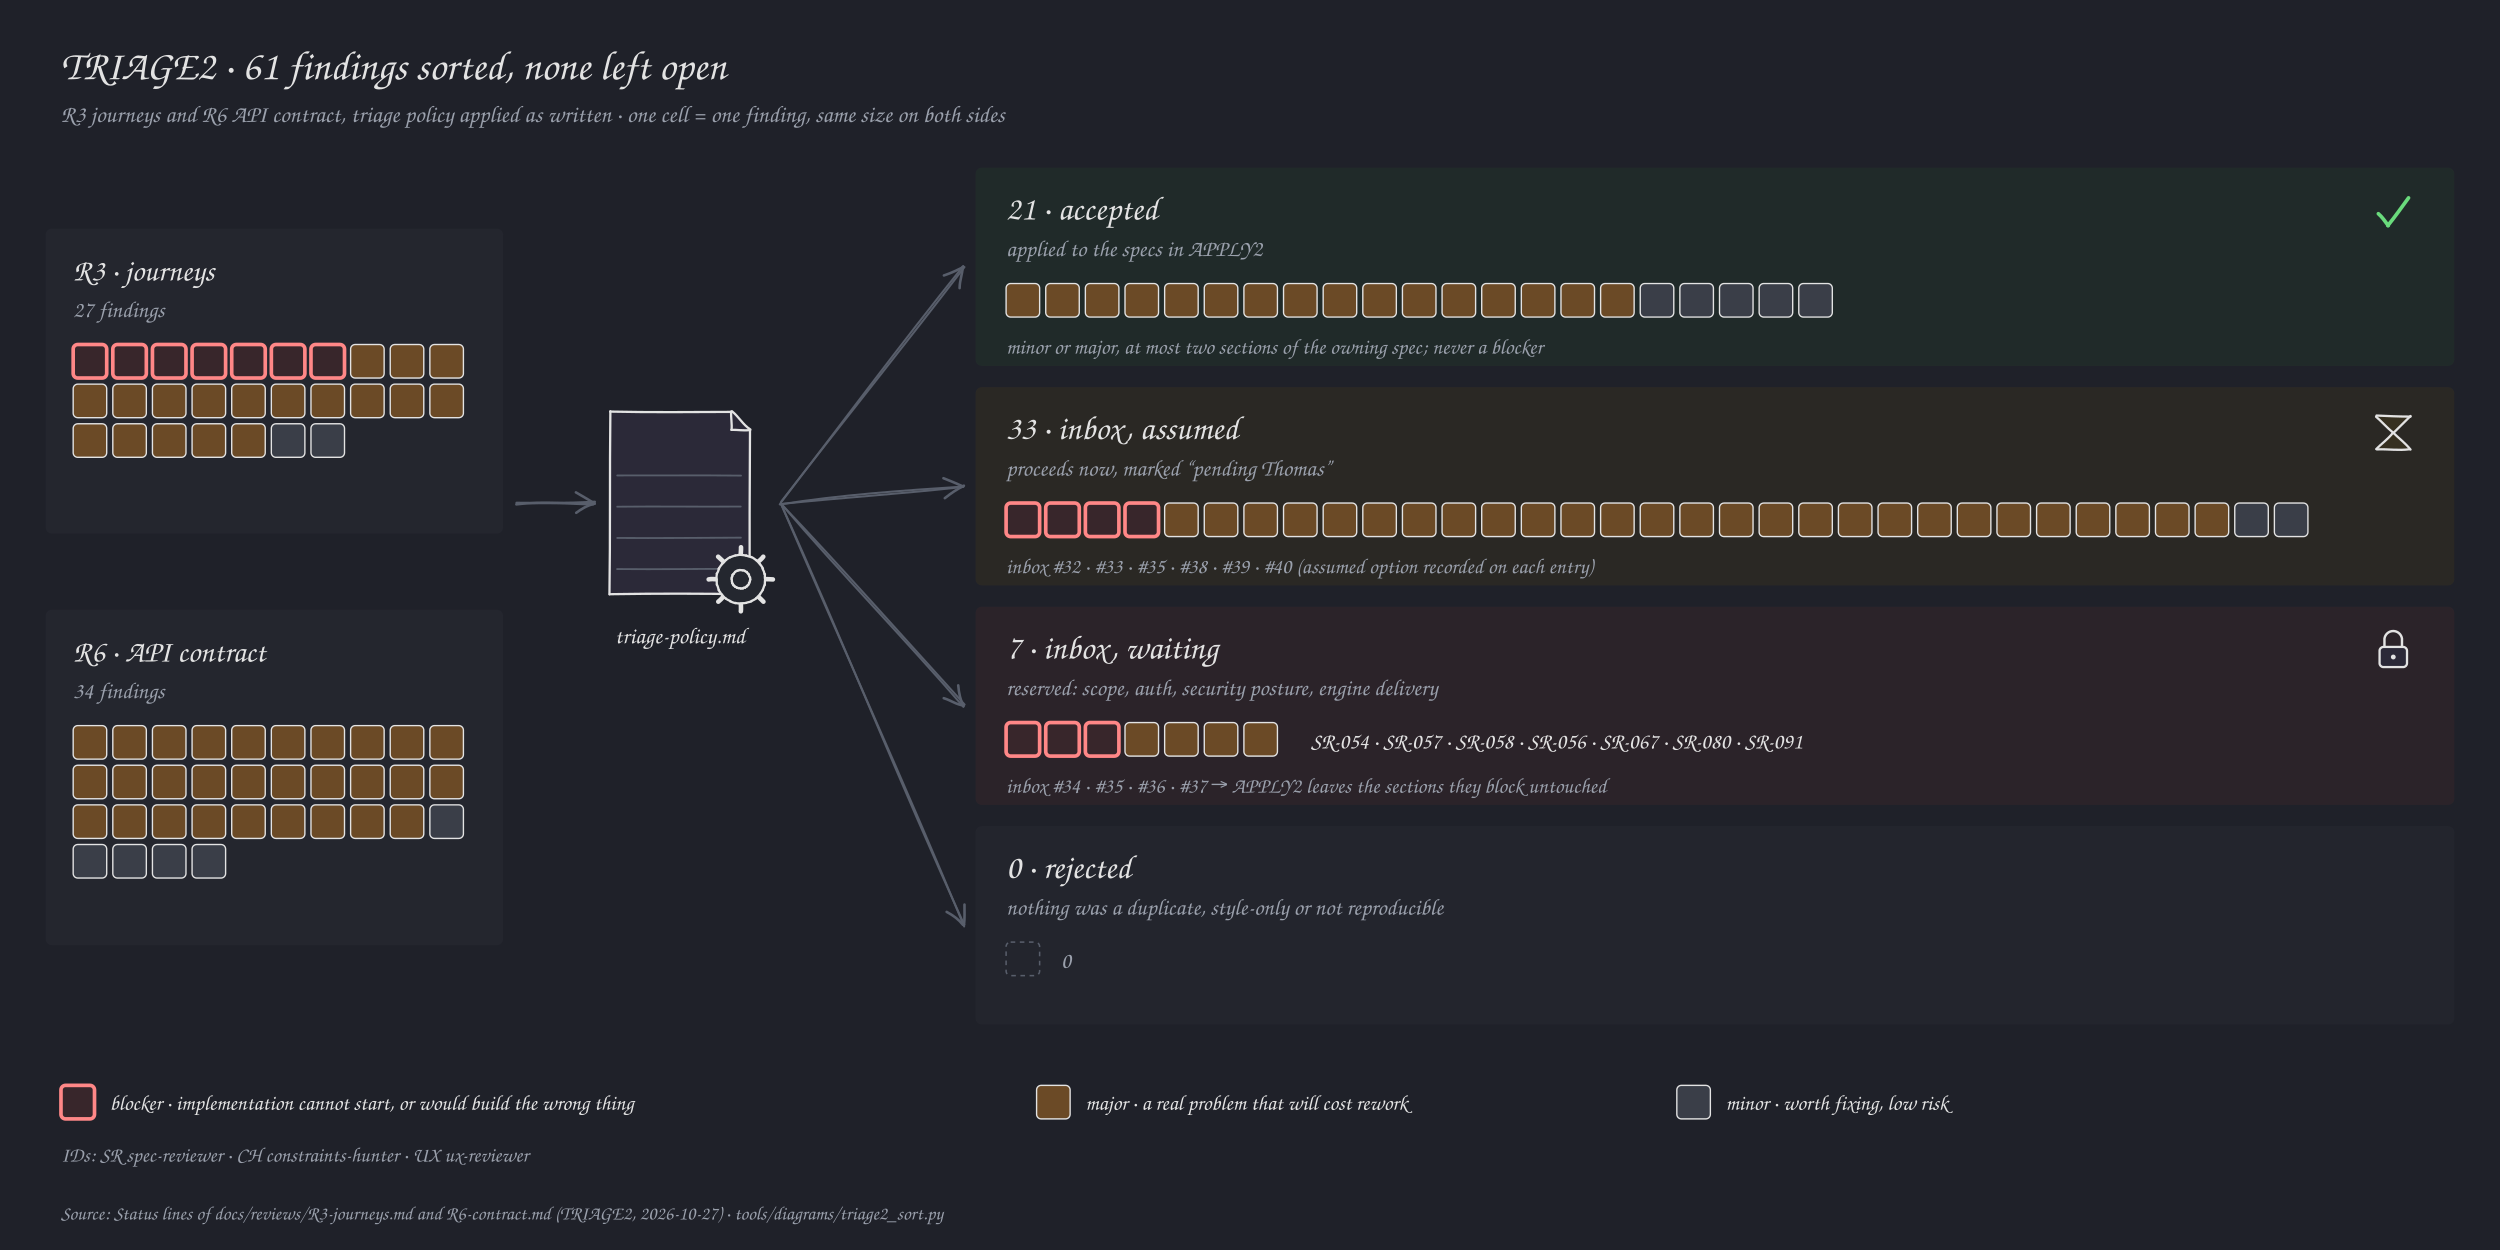
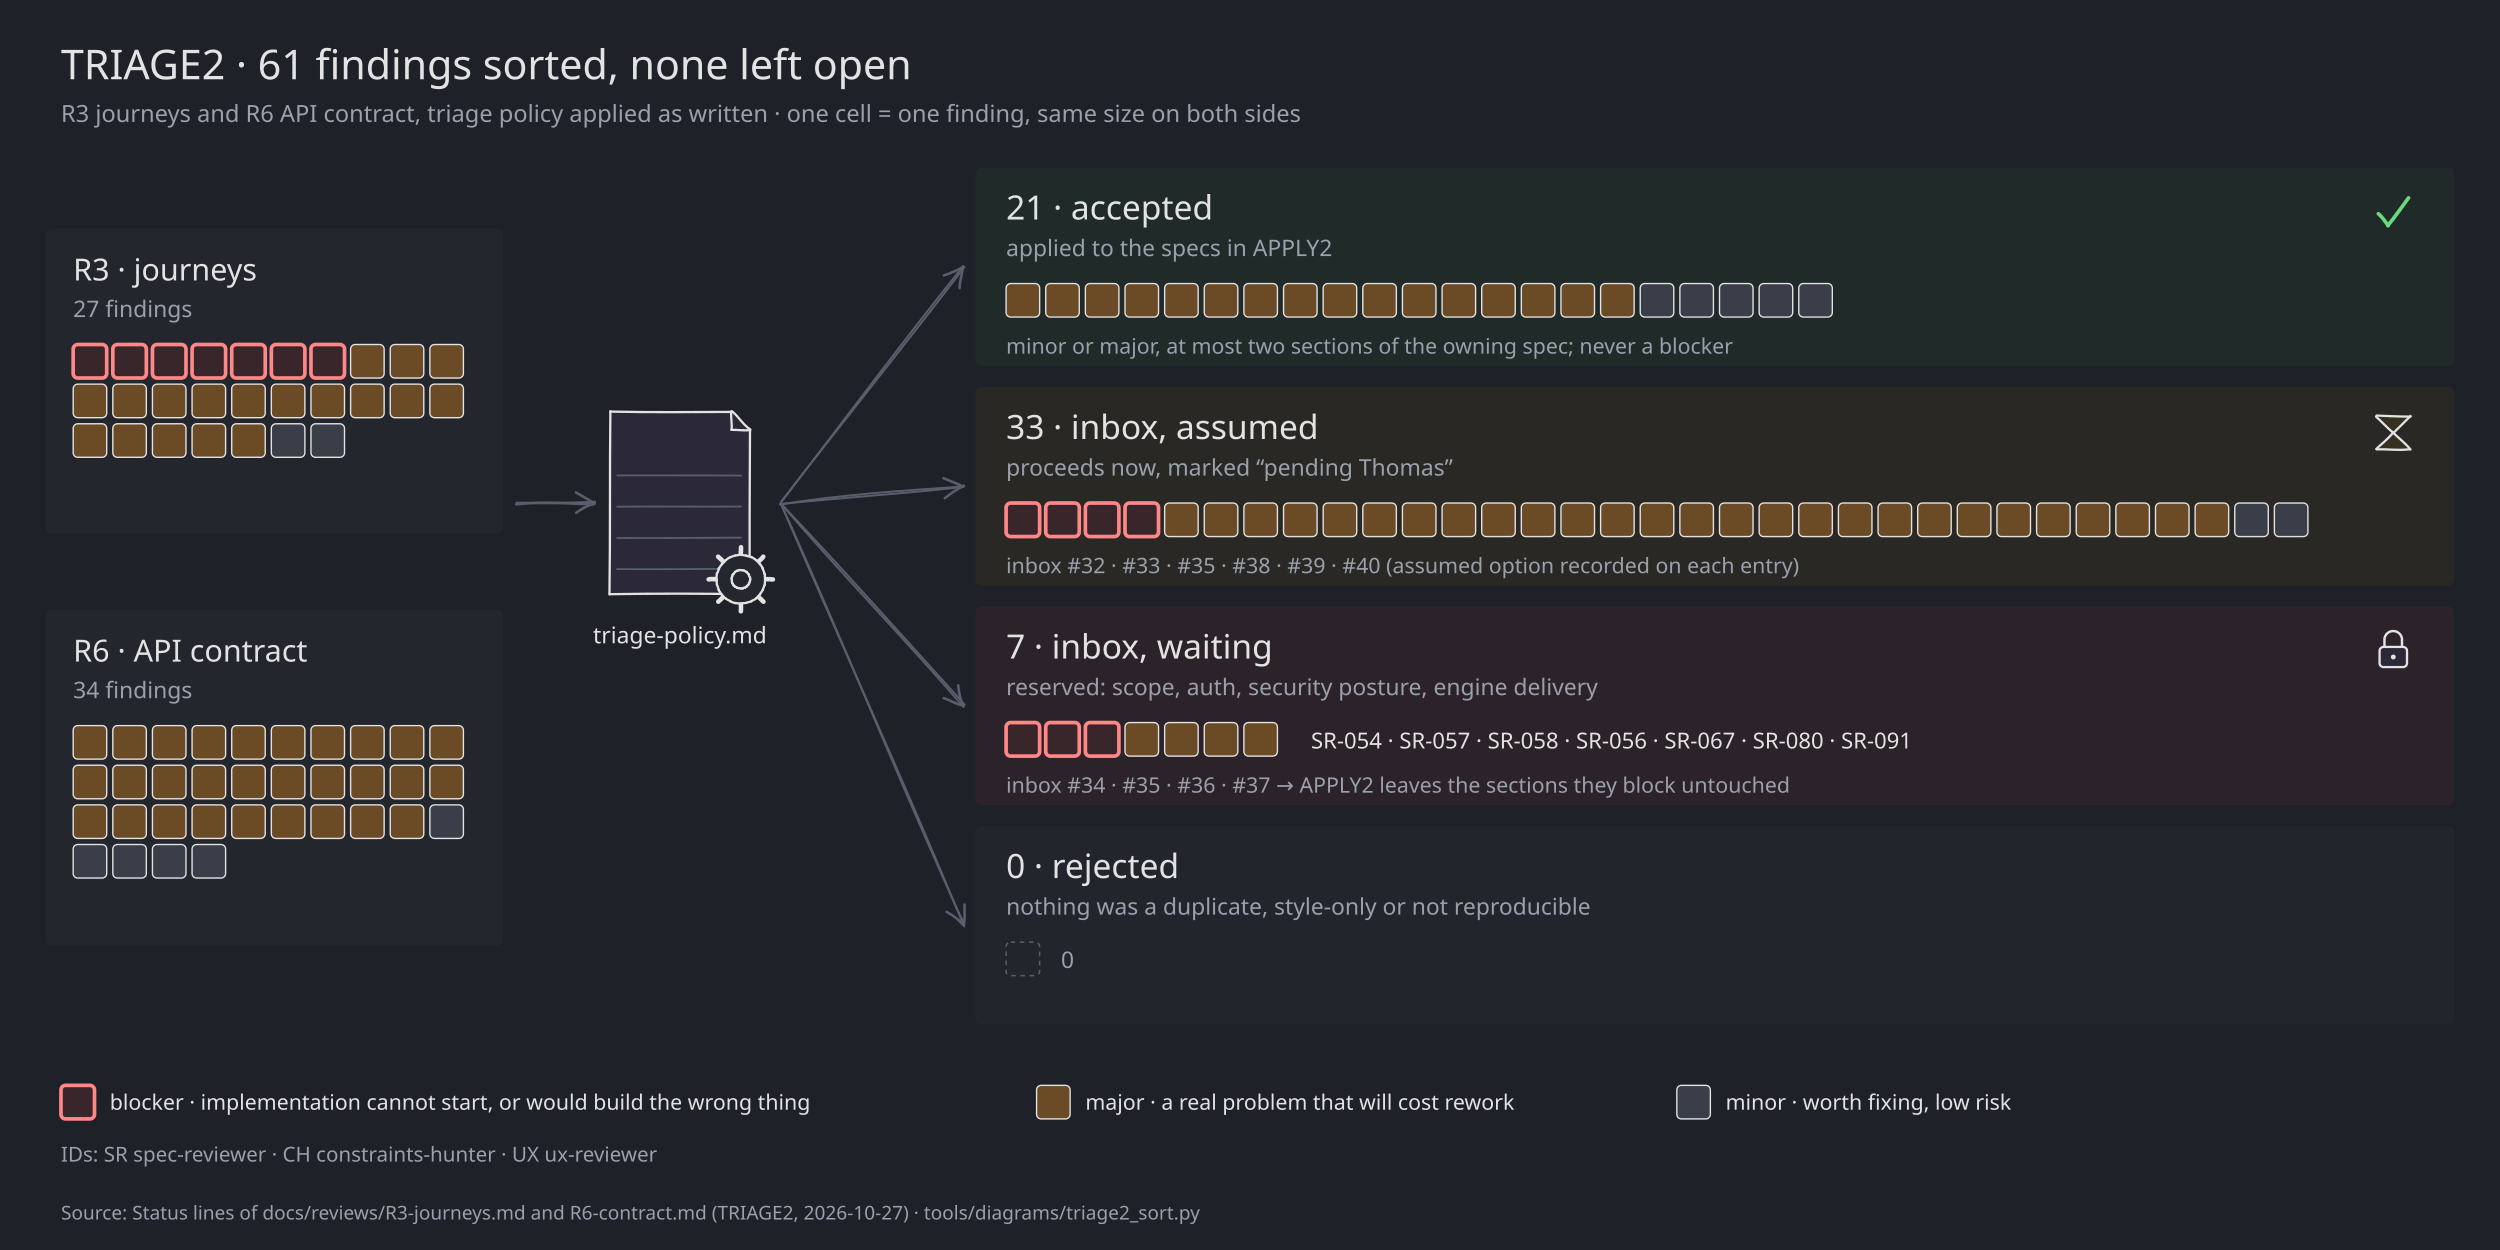
<svg xmlns="http://www.w3.org/2000/svg" width="1640" height="820" viewBox="0 0 1640 820">
  <rect width="1640" height="820" fill="#1f2129" />
-   <text x="40.0" y="52.0" font-family="Virgil, Virgil GS, Excalifont, Comic Sans MS, Bradley Hand, cursive" font-size="27" fill="#e3e3e3" text-anchor="start" font-weight="normal">TRIAGE2 · 61 findings sorted, none left open</text>
-   <text x="40.0" y="80.0" font-family="Virgil, Virgil GS, Excalifont, Comic Sans MS, Bradley Hand, cursive" font-size="15.5" fill="#9aa0ac" text-anchor="start" font-weight="normal">R3 journeys and R6 API contract, triage policy applied as written · one cell = one finding, same size on both sides</text>
+   <text x="40.0" y="52.0" font-family="Excalifont, ui-sans-serif, system-ui, sans-serif" font-size="27" fill="#e3e3e3" text-anchor="start" font-weight="normal">TRIAGE2 · 61 findings sorted, none left open</text>
+   <text x="40.0" y="80.0" font-family="Excalifont, ui-sans-serif, system-ui, sans-serif" font-size="15.5" fill="#9aa0ac" text-anchor="start" font-weight="normal">R3 journeys and R6 API contract, triage policy applied as written · one cell = one finding, same size on both sides</text>
  <rect x="30.0" y="150.0" width="300.0" height="200.0" rx="4" fill="#282b33" fill-opacity="0.55" />
-   <text x="48.0" y="184.0" font-family="Virgil, Virgil GS, Excalifont, Comic Sans MS, Bradley Hand, cursive" font-size="20" fill="#e3e3e3" text-anchor="start" font-weight="normal">R3 · journeys</text>
-   <text x="48.0" y="208.0" font-family="Virgil, Virgil GS, Excalifont, Comic Sans MS, Bradley Hand, cursive" font-size="15" fill="#9aa0ac" text-anchor="start" font-weight="normal">27 findings</text>
+   <text x="48.0" y="184.0" font-family="Excalifont, ui-sans-serif, system-ui, sans-serif" font-size="20" fill="#e3e3e3" text-anchor="start" font-weight="normal">R3 · journeys</text>
+   <text x="48.0" y="208.0" font-family="Excalifont, ui-sans-serif, system-ui, sans-serif" font-size="15" fill="#9aa0ac" text-anchor="start" font-weight="normal">27 findings</text>
  <rect x="48.0" y="226.0" width="22" height="22" rx="3" fill="#38262b" stroke="#ff8787" stroke-width="2.4" />
  <rect x="74.0" y="226.0" width="22" height="22" rx="3" fill="#38262b" stroke="#ff8787" stroke-width="2.4" />
  <rect x="100.0" y="226.0" width="22" height="22" rx="3" fill="#38262b" stroke="#ff8787" stroke-width="2.4" />
  <rect x="126.0" y="226.0" width="22" height="22" rx="3" fill="#38262b" stroke="#ff8787" stroke-width="2.4" />
  <rect x="152.0" y="226.0" width="22" height="22" rx="3" fill="#38262b" stroke="#ff8787" stroke-width="2.4" />
  <rect x="178.0" y="226.0" width="22" height="22" rx="3" fill="#38262b" stroke="#ff8787" stroke-width="2.4" />
  <rect x="204.0" y="226.0" width="22" height="22" rx="3" fill="#38262b" stroke="#ff8787" stroke-width="2.4" />
  <rect x="230.0" y="226.0" width="22" height="22" rx="3" fill="#6b4a26" stroke="#e3e3e3" stroke-width="0.9" />
  <rect x="256.0" y="226.0" width="22" height="22" rx="3" fill="#6b4a26" stroke="#e3e3e3" stroke-width="0.9" />
  <rect x="282.0" y="226.0" width="22" height="22" rx="3" fill="#6b4a26" stroke="#e3e3e3" stroke-width="0.9" />
  <rect x="48.0" y="252.0" width="22" height="22" rx="3" fill="#6b4a26" stroke="#e3e3e3" stroke-width="0.9" />
  <rect x="74.0" y="252.0" width="22" height="22" rx="3" fill="#6b4a26" stroke="#e3e3e3" stroke-width="0.9" />
  <rect x="100.0" y="252.0" width="22" height="22" rx="3" fill="#6b4a26" stroke="#e3e3e3" stroke-width="0.9" />
  <rect x="126.0" y="252.0" width="22" height="22" rx="3" fill="#6b4a26" stroke="#e3e3e3" stroke-width="0.9" />
  <rect x="152.0" y="252.0" width="22" height="22" rx="3" fill="#6b4a26" stroke="#e3e3e3" stroke-width="0.9" />
  <rect x="178.0" y="252.0" width="22" height="22" rx="3" fill="#6b4a26" stroke="#e3e3e3" stroke-width="0.9" />
  <rect x="204.0" y="252.0" width="22" height="22" rx="3" fill="#6b4a26" stroke="#e3e3e3" stroke-width="0.9" />
  <rect x="230.0" y="252.0" width="22" height="22" rx="3" fill="#6b4a26" stroke="#e3e3e3" stroke-width="0.9" />
  <rect x="256.0" y="252.0" width="22" height="22" rx="3" fill="#6b4a26" stroke="#e3e3e3" stroke-width="0.9" />
  <rect x="282.0" y="252.0" width="22" height="22" rx="3" fill="#6b4a26" stroke="#e3e3e3" stroke-width="0.9" />
  <rect x="48.0" y="278.0" width="22" height="22" rx="3" fill="#6b4a26" stroke="#e3e3e3" stroke-width="0.9" />
  <rect x="74.0" y="278.0" width="22" height="22" rx="3" fill="#6b4a26" stroke="#e3e3e3" stroke-width="0.9" />
  <rect x="100.0" y="278.0" width="22" height="22" rx="3" fill="#6b4a26" stroke="#e3e3e3" stroke-width="0.9" />
  <rect x="126.0" y="278.0" width="22" height="22" rx="3" fill="#6b4a26" stroke="#e3e3e3" stroke-width="0.9" />
  <rect x="152.0" y="278.0" width="22" height="22" rx="3" fill="#6b4a26" stroke="#e3e3e3" stroke-width="0.9" />
  <rect x="178.0" y="278.0" width="22" height="22" rx="3" fill="#3a3e48" stroke="#e3e3e3" stroke-width="0.9" />
  <rect x="204.0" y="278.0" width="22" height="22" rx="3" fill="#3a3e48" stroke="#e3e3e3" stroke-width="0.9" />
  <rect x="30.0" y="400.0" width="300.0" height="220.0" rx="4" fill="#282b33" fill-opacity="0.55" />
-   <text x="48.0" y="434.0" font-family="Virgil, Virgil GS, Excalifont, Comic Sans MS, Bradley Hand, cursive" font-size="20" fill="#e3e3e3" text-anchor="start" font-weight="normal">R6 · API contract</text>
-   <text x="48.0" y="458.0" font-family="Virgil, Virgil GS, Excalifont, Comic Sans MS, Bradley Hand, cursive" font-size="15" fill="#9aa0ac" text-anchor="start" font-weight="normal">34 findings</text>
+   <text x="48.0" y="434.0" font-family="Excalifont, ui-sans-serif, system-ui, sans-serif" font-size="20" fill="#e3e3e3" text-anchor="start" font-weight="normal">R6 · API contract</text>
+   <text x="48.0" y="458.0" font-family="Excalifont, ui-sans-serif, system-ui, sans-serif" font-size="15" fill="#9aa0ac" text-anchor="start" font-weight="normal">34 findings</text>
  <rect x="48.0" y="476.0" width="22" height="22" rx="3" fill="#6b4a26" stroke="#e3e3e3" stroke-width="0.9" />
  <rect x="74.0" y="476.0" width="22" height="22" rx="3" fill="#6b4a26" stroke="#e3e3e3" stroke-width="0.9" />
  <rect x="100.0" y="476.0" width="22" height="22" rx="3" fill="#6b4a26" stroke="#e3e3e3" stroke-width="0.9" />
  <rect x="126.0" y="476.0" width="22" height="22" rx="3" fill="#6b4a26" stroke="#e3e3e3" stroke-width="0.9" />
  <rect x="152.0" y="476.0" width="22" height="22" rx="3" fill="#6b4a26" stroke="#e3e3e3" stroke-width="0.9" />
  <rect x="178.0" y="476.0" width="22" height="22" rx="3" fill="#6b4a26" stroke="#e3e3e3" stroke-width="0.9" />
  <rect x="204.0" y="476.0" width="22" height="22" rx="3" fill="#6b4a26" stroke="#e3e3e3" stroke-width="0.9" />
  <rect x="230.0" y="476.0" width="22" height="22" rx="3" fill="#6b4a26" stroke="#e3e3e3" stroke-width="0.9" />
  <rect x="256.0" y="476.0" width="22" height="22" rx="3" fill="#6b4a26" stroke="#e3e3e3" stroke-width="0.9" />
  <rect x="282.0" y="476.0" width="22" height="22" rx="3" fill="#6b4a26" stroke="#e3e3e3" stroke-width="0.9" />
  <rect x="48.0" y="502.0" width="22" height="22" rx="3" fill="#6b4a26" stroke="#e3e3e3" stroke-width="0.9" />
  <rect x="74.0" y="502.0" width="22" height="22" rx="3" fill="#6b4a26" stroke="#e3e3e3" stroke-width="0.9" />
  <rect x="100.0" y="502.0" width="22" height="22" rx="3" fill="#6b4a26" stroke="#e3e3e3" stroke-width="0.9" />
  <rect x="126.0" y="502.0" width="22" height="22" rx="3" fill="#6b4a26" stroke="#e3e3e3" stroke-width="0.9" />
  <rect x="152.0" y="502.0" width="22" height="22" rx="3" fill="#6b4a26" stroke="#e3e3e3" stroke-width="0.9" />
  <rect x="178.0" y="502.0" width="22" height="22" rx="3" fill="#6b4a26" stroke="#e3e3e3" stroke-width="0.9" />
  <rect x="204.0" y="502.0" width="22" height="22" rx="3" fill="#6b4a26" stroke="#e3e3e3" stroke-width="0.9" />
  <rect x="230.0" y="502.0" width="22" height="22" rx="3" fill="#6b4a26" stroke="#e3e3e3" stroke-width="0.9" />
  <rect x="256.0" y="502.0" width="22" height="22" rx="3" fill="#6b4a26" stroke="#e3e3e3" stroke-width="0.9" />
  <rect x="282.0" y="502.0" width="22" height="22" rx="3" fill="#6b4a26" stroke="#e3e3e3" stroke-width="0.9" />
  <rect x="48.0" y="528.0" width="22" height="22" rx="3" fill="#6b4a26" stroke="#e3e3e3" stroke-width="0.9" />
  <rect x="74.0" y="528.0" width="22" height="22" rx="3" fill="#6b4a26" stroke="#e3e3e3" stroke-width="0.9" />
  <rect x="100.0" y="528.0" width="22" height="22" rx="3" fill="#6b4a26" stroke="#e3e3e3" stroke-width="0.9" />
  <rect x="126.0" y="528.0" width="22" height="22" rx="3" fill="#6b4a26" stroke="#e3e3e3" stroke-width="0.9" />
  <rect x="152.0" y="528.0" width="22" height="22" rx="3" fill="#6b4a26" stroke="#e3e3e3" stroke-width="0.9" />
  <rect x="178.0" y="528.0" width="22" height="22" rx="3" fill="#6b4a26" stroke="#e3e3e3" stroke-width="0.9" />
  <rect x="204.0" y="528.0" width="22" height="22" rx="3" fill="#6b4a26" stroke="#e3e3e3" stroke-width="0.9" />
  <rect x="230.0" y="528.0" width="22" height="22" rx="3" fill="#6b4a26" stroke="#e3e3e3" stroke-width="0.9" />
  <rect x="256.0" y="528.0" width="22" height="22" rx="3" fill="#6b4a26" stroke="#e3e3e3" stroke-width="0.9" />
  <rect x="282.0" y="528.0" width="22" height="22" rx="3" fill="#3a3e48" stroke="#e3e3e3" stroke-width="0.9" />
  <rect x="48.0" y="554.0" width="22" height="22" rx="3" fill="#3a3e48" stroke="#e3e3e3" stroke-width="0.9" />
  <rect x="74.0" y="554.0" width="22" height="22" rx="3" fill="#3a3e48" stroke="#e3e3e3" stroke-width="0.9" />
  <rect x="100.0" y="554.0" width="22" height="22" rx="3" fill="#3a3e48" stroke="#e3e3e3" stroke-width="0.9" />
  <rect x="126.0" y="554.0" width="22" height="22" rx="3" fill="#3a3e48" stroke="#e3e3e3" stroke-width="0.9" />
  <path d="M400.0,270.0 L480.0,270.0 L492.0,282.0 L492.0,390.0 L400.0,390.0 Z" fill="#2b2938" stroke="none" />
  <path d="M400.3,270.0 C426.9,270.6 453.3,270.3 480.2,270.2" fill="none" stroke="#e3e3e3" stroke-width="1.5" stroke-linecap="round" />
  <path d="M480.2,269.8 C484.6,273.3 487.5,278.8 492.2,281.7" fill="none" stroke="#e3e3e3" stroke-width="1.5" stroke-linecap="round" />
  <path d="M492.0,282.1 C491.8,317.9 491.6,353.4 491.9,390.1" fill="none" stroke="#e3e3e3" stroke-width="1.5" stroke-linecap="round" />
  <path d="M492.1,389.9 C462.1,389.3 430.3,389.3 400.0,389.8" fill="none" stroke="#e3e3e3" stroke-width="1.5" stroke-linecap="round" />
  <path d="M399.8,389.9 C400.4,350.4 399.9,310.5 400.4,269.8" fill="none" stroke="#e3e3e3" stroke-width="1.5" stroke-linecap="round" />
  <path d="M479.6,270.0 C479.4,273.3 480.3,278.5 479.9,281.9" fill="none" stroke="#e3e3e3" stroke-width="1.5" stroke-linecap="round" />
  <path d="M479.8,282.0 C483.6,281.8 487.4,282.7 492.1,282.1" fill="none" stroke="#e3e3e3" stroke-width="1.5" stroke-linecap="round" />
  <path d="M404.9,311.9 C432.0,312.0 459.3,311.7 486.1,312.0" fill="none" stroke="#585e6b" stroke-width="1.2" stroke-linecap="round" />
  <path d="M404.9,332.4 C431.9,332.1 458.7,332.5 485.9,332.3" fill="none" stroke="#585e6b" stroke-width="1.2" stroke-linecap="round" />
  <path d="M404.9,352.9 C431.8,353.1 459.1,352.8 486.0,352.7" fill="none" stroke="#585e6b" stroke-width="1.2" stroke-linecap="round" />
  <path d="M404.8,373.3 C431.7,373.6 458.9,373.1 485.9,373.2" fill="none" stroke="#585e6b" stroke-width="1.2" stroke-linecap="round" />
  <path d="M502.1,379.9 C503.8,380.0 505.3,379.9 507.0,380.1" fill="none" stroke="#e3e3e3" stroke-width="3" stroke-linecap="round" />
  <path d="M497.4,391.4 C498.7,392.6 499.7,393.5 500.8,394.7" fill="none" stroke="#e3e3e3" stroke-width="3" stroke-linecap="round" />
  <path d="M486.0,396.0 C486.0,397.6 486.2,399.5 486.0,401.0" fill="none" stroke="#e3e3e3" stroke-width="3" stroke-linecap="round" />
  <path d="M474.6,391.2 C473.6,392.6 472.2,393.9 471.2,394.7" fill="none" stroke="#e3e3e3" stroke-width="3" stroke-linecap="round" />
  <path d="M470.0,380.0 C468.4,379.9 466.6,379.7 464.9,380.1" fill="none" stroke="#e3e3e3" stroke-width="3" stroke-linecap="round" />
  <path d="M474.7,368.7 C473.8,367.5 472.4,366.5 471.1,365.2" fill="none" stroke="#e3e3e3" stroke-width="3" stroke-linecap="round" />
  <path d="M485.9,364.1 C485.9,362.1 486.2,360.8 486.1,359.0" fill="none" stroke="#e3e3e3" stroke-width="3" stroke-linecap="round" />
  <path d="M497.3,368.6 C498.7,367.3 499.8,366.5 500.7,365.2" fill="none" stroke="#e3e3e3" stroke-width="3" stroke-linecap="round" />
  <path d="M502.0,380.0 L501.6,383.6 L500.4,386.9 L498.5,390.0 L496.0,392.5 L492.9,394.4 L489.6,395.6 L486.0,396.0 L482.4,395.6 L479.1,394.4 L476.0,392.5 L473.5,390.0 L471.6,386.9 L470.4,383.6 L470.0,380.0 L470.4,376.4 L471.6,373.1 L473.5,370.0 L476.0,367.5 L479.1,365.6 L482.4,364.4 L486.0,364.0 L489.6,364.4 L492.9,365.6 L496.0,367.5 L498.5,370.0 L500.4,373.1 L501.6,376.4 Z" fill="#24272f" stroke="none" />
  <path d="M502.0,379.8 C501.7,381.2 501.8,382.2 501.7,383.6" fill="none" stroke="#e3e3e3" stroke-width="1.5" stroke-linecap="round" />
  <path d="M501.7,383.6 C501.1,384.5 500.9,385.8 500.4,386.9" fill="none" stroke="#e3e3e3" stroke-width="1.5" stroke-linecap="round" />
  <path d="M500.4,387.0 C499.8,388.0 499.1,389.0 498.5,389.8" fill="none" stroke="#e3e3e3" stroke-width="1.5" stroke-linecap="round" />
  <path d="M498.6,389.9 C497.8,390.7 496.7,391.7 495.9,392.6" fill="none" stroke="#e3e3e3" stroke-width="1.5" stroke-linecap="round" />
  <path d="M496.0,392.5 C495.2,393.4 494.3,393.5 492.9,394.3" fill="none" stroke="#e3e3e3" stroke-width="1.5" stroke-linecap="round" />
  <path d="M492.9,394.5 C491.9,395.0 490.8,394.9 489.5,395.5" fill="none" stroke="#e3e3e3" stroke-width="1.5" stroke-linecap="round" />
  <path d="M489.4,395.5 C488.3,395.8 487.0,395.6 486.1,395.8" fill="none" stroke="#e3e3e3" stroke-width="1.5" stroke-linecap="round" />
  <path d="M485.8,395.9 C484.7,395.7 483.8,396.0 482.4,395.5" fill="none" stroke="#e3e3e3" stroke-width="1.5" stroke-linecap="round" />
  <path d="M482.4,395.7 C481.3,395.5 480.1,394.9 479.0,394.5" fill="none" stroke="#e3e3e3" stroke-width="1.5" stroke-linecap="round" />
  <path d="M479.1,394.3 C477.8,393.7 476.7,393.2 476.0,392.6" fill="none" stroke="#e3e3e3" stroke-width="1.5" stroke-linecap="round" />
  <path d="M476.2,392.7 C475.1,392.0 474.0,390.7 473.5,389.9" fill="none" stroke="#e3e3e3" stroke-width="1.5" stroke-linecap="round" />
  <path d="M473.4,390.1 C472.7,388.9 472.1,387.9 471.4,387.1" fill="none" stroke="#e3e3e3" stroke-width="1.5" stroke-linecap="round" />
  <path d="M471.6,387.1 C471.1,386.2 471.1,385.0 470.3,383.5" fill="none" stroke="#e3e3e3" stroke-width="1.5" stroke-linecap="round" />
  <path d="M470.3,383.7 C470.0,382.1 470.4,381.1 470.1,380.0" fill="none" stroke="#e3e3e3" stroke-width="1.5" stroke-linecap="round" />
  <path d="M470.1,380.0 C470.0,378.5 470.0,377.7 470.3,376.3" fill="none" stroke="#e3e3e3" stroke-width="1.5" stroke-linecap="round" />
  <path d="M470.2,376.3 C471.0,375.5 471.2,374.2 471.7,372.9" fill="none" stroke="#e3e3e3" stroke-width="1.5" stroke-linecap="round" />
  <path d="M471.4,373.1 C472.4,371.8 473.0,370.8 473.6,370.0" fill="none" stroke="#e3e3e3" stroke-width="1.5" stroke-linecap="round" />
  <path d="M473.6,370.1 C474.6,369.3 475.4,368.4 476.0,367.5" fill="none" stroke="#e3e3e3" stroke-width="1.5" stroke-linecap="round" />
  <path d="M476.1,367.5 C477.3,366.5 478.0,365.9 479.2,365.5" fill="none" stroke="#e3e3e3" stroke-width="1.5" stroke-linecap="round" />
  <path d="M478.9,365.6 C480.1,365.2 481.4,364.6 482.3,364.4" fill="none" stroke="#e3e3e3" stroke-width="1.5" stroke-linecap="round" />
  <path d="M482.5,364.4 C483.4,364.3 484.8,363.9 486.2,363.9" fill="none" stroke="#e3e3e3" stroke-width="1.5" stroke-linecap="round" />
  <path d="M486.0,364.0 C487.2,364.1 488.5,364.2 489.5,364.6" fill="none" stroke="#e3e3e3" stroke-width="1.5" stroke-linecap="round" />
  <path d="M489.5,364.3 C490.6,365.1 491.9,365.1 492.8,365.5" fill="none" stroke="#e3e3e3" stroke-width="1.5" stroke-linecap="round" />
  <path d="M492.9,365.4 C494.3,366.0 495.0,366.8 496.1,367.5" fill="none" stroke="#e3e3e3" stroke-width="1.5" stroke-linecap="round" />
  <path d="M496.0,367.4 C496.9,368.3 497.9,369.2 498.5,370.1" fill="none" stroke="#e3e3e3" stroke-width="1.5" stroke-linecap="round" />
  <path d="M498.6,370.1 C499.4,371.2 500.0,372.0 500.5,372.9" fill="none" stroke="#e3e3e3" stroke-width="1.5" stroke-linecap="round" />
  <path d="M500.2,373.0 C501.0,374.5 501.4,375.4 501.4,376.5" fill="none" stroke="#e3e3e3" stroke-width="1.5" stroke-linecap="round" />
  <path d="M501.8,376.6 C501.8,377.9 501.6,378.8 501.9,380.0" fill="none" stroke="#e3e3e3" stroke-width="1.5" stroke-linecap="round" />
  <path d="M492.2,380.1 C492.4,380.3 492.0,380.6 491.9,381.2" fill="none" stroke="#e3e3e3" stroke-width="1.5" stroke-linecap="round" />
  <path d="M491.9,381.2 C491.7,381.9 491.9,382.2 491.4,382.6" fill="none" stroke="#e3e3e3" stroke-width="1.5" stroke-linecap="round" />
  <path d="M491.3,382.5 C491.5,383.0 491.2,383.2 490.6,383.9" fill="none" stroke="#e3e3e3" stroke-width="1.5" stroke-linecap="round" />
  <path d="M490.8,383.9 C490.4,384.0 489.8,384.3 489.8,384.7" fill="none" stroke="#e3e3e3" stroke-width="1.5" stroke-linecap="round" />
  <path d="M489.9,384.8 C489.6,384.9 489.2,384.9 488.8,385.6" fill="none" stroke="#e3e3e3" stroke-width="1.5" stroke-linecap="round" />
  <path d="M488.7,385.5 C487.9,385.3 487.6,385.6 487.4,386.1" fill="none" stroke="#e3e3e3" stroke-width="1.5" stroke-linecap="round" />
  <path d="M487.5,385.8 C486.8,386.1 486.3,386.1 486.0,386.2" fill="none" stroke="#e3e3e3" stroke-width="1.5" stroke-linecap="round" />
  <path d="M486.0,385.9 C485.8,385.8 485.2,385.9 484.7,385.9" fill="none" stroke="#e3e3e3" stroke-width="1.5" stroke-linecap="round" />
  <path d="M484.6,385.8 C484.1,385.6 483.5,385.9 483.5,385.4" fill="none" stroke="#e3e3e3" stroke-width="1.5" stroke-linecap="round" />
  <path d="M483.3,385.6 C482.9,384.9 482.4,385.0 482.1,384.9" fill="none" stroke="#e3e3e3" stroke-width="1.5" stroke-linecap="round" />
  <path d="M482.3,384.8 C481.9,384.6 481.8,384.4 481.1,383.7" fill="none" stroke="#e3e3e3" stroke-width="1.5" stroke-linecap="round" />
  <path d="M481.1,384.0 C481.0,383.7 480.9,383.3 480.7,382.8" fill="none" stroke="#e3e3e3" stroke-width="1.5" stroke-linecap="round" />
  <path d="M480.3,382.7 C480.3,382.1 480.3,382.0 480.2,381.5" fill="none" stroke="#e3e3e3" stroke-width="1.5" stroke-linecap="round" />
  <path d="M480.1,381.3 C480.0,380.6 480.2,380.5 480.0,380.0" fill="none" stroke="#e3e3e3" stroke-width="1.5" stroke-linecap="round" />
  <path d="M479.9,379.9 C479.6,379.7 480.4,379.0 479.9,378.8" fill="none" stroke="#e3e3e3" stroke-width="1.5" stroke-linecap="round" />
  <path d="M480.2,378.6 C480.4,378.0 480.7,377.9 480.5,377.3" fill="none" stroke="#e3e3e3" stroke-width="1.5" stroke-linecap="round" />
  <path d="M480.4,377.3 C480.7,377.2 480.8,376.3 481.4,376.4" fill="none" stroke="#e3e3e3" stroke-width="1.5" stroke-linecap="round" />
  <path d="M481.3,376.4 C481.8,375.7 481.6,375.9 482.3,375.1" fill="none" stroke="#e3e3e3" stroke-width="1.5" stroke-linecap="round" />
  <path d="M482.3,375.2 C482.7,374.7 482.7,374.8 483.5,374.5" fill="none" stroke="#e3e3e3" stroke-width="1.5" stroke-linecap="round" />
  <path d="M483.5,374.5 C483.5,374.0 484.5,374.3 484.7,374.1" fill="none" stroke="#e3e3e3" stroke-width="1.5" stroke-linecap="round" />
  <path d="M484.6,374.2 C485.4,373.8 485.3,373.8 486.0,374.0" fill="none" stroke="#e3e3e3" stroke-width="1.5" stroke-linecap="round" />
  <path d="M486.1,374.0 C486.2,374.2 487.1,373.9 487.2,374.2" fill="none" stroke="#e3e3e3" stroke-width="1.5" stroke-linecap="round" />
  <path d="M487.4,374.2 C487.9,373.9 488.2,374.4 488.6,374.5" fill="none" stroke="#e3e3e3" stroke-width="1.5" stroke-linecap="round" />
  <path d="M488.5,374.5 C489.3,375.0 489.3,375.2 489.9,375.2" fill="none" stroke="#e3e3e3" stroke-width="1.5" stroke-linecap="round" />
  <path d="M489.9,375.2 C490.1,375.7 490.2,376.2 490.9,376.3" fill="none" stroke="#e3e3e3" stroke-width="1.5" stroke-linecap="round" />
  <path d="M490.7,376.4 C490.9,376.3 491.5,377.2 491.4,377.4" fill="none" stroke="#e3e3e3" stroke-width="1.5" stroke-linecap="round" />
  <path d="M491.3,377.4 C491.4,378.0 491.7,378.4 491.9,378.7" fill="none" stroke="#e3e3e3" stroke-width="1.5" stroke-linecap="round" />
  <path d="M492.1,378.8 C491.9,378.8 492.3,379.8 492.1,380.0" fill="none" stroke="#e3e3e3" stroke-width="1.5" stroke-linecap="round" />
-   <text x="446.0" y="422.0" font-family="Virgil, Virgil GS, Excalifont, Comic Sans MS, Bradley Hand, cursive" font-size="15" fill="#e3e3e3" text-anchor="middle" font-weight="normal">triage-policy.md</text>
+   <text x="446.0" y="422.0" font-family="Excalifont, ui-sans-serif, system-ui, sans-serif" font-size="15" fill="#e3e3e3" text-anchor="middle" font-weight="normal">triage-policy.md</text>
  <path d="M338.7,330.9 C357.2,328.5 373.1,330.7 389.1,330.8" fill="none" stroke="#585e6b" stroke-width="1.6" stroke-linecap="round" />
  <path d="M338.9,329.9 C354.1,330.0 370.8,330.3 390.2,329.2" fill="none" stroke="#585e6b" stroke-width="1.6" stroke-linecap="round" />
  <path d="M390.0,330.4 C386.5,327.9 381.8,325.4 377.8,323.0" fill="none" stroke="#585e6b" stroke-width="1.7" stroke-linecap="round" />
  <path d="M390.1,330.4 C384.9,331.6 381.0,334.2 378.0,336.4" fill="none" stroke="#585e6b" stroke-width="1.7" stroke-linecap="round" />
  <rect x="640.0" y="110.0" width="970.0" height="130.0" rx="4" fill="#23342a" fill-opacity="0.5" />
  <path d="M512.1,329.9 C550.8,279.5 590.6,225.9 631.9,174.5" fill="none" stroke="#585e6b" stroke-width="1.3" stroke-linecap="round" />
  <path d="M512.5,329.0 C551.9,278.0 592.7,227.5 632.7,175.2" fill="none" stroke="#585e6b" stroke-width="1.3" stroke-linecap="round" />
  <path d="M632.0,175.2 C627.9,177.1 624.4,179.0 619.2,180.7" fill="none" stroke="#585e6b" stroke-width="1.7" stroke-linecap="round" />
  <path d="M631.5,175.1 C631.4,180.1 629.6,183.3 629.5,189.0" fill="none" stroke="#585e6b" stroke-width="1.7" stroke-linecap="round" />
-   <text x="660.0" y="144.0" font-family="Virgil, Virgil GS, Excalifont, Comic Sans MS, Bradley Hand, cursive" font-size="22" fill="#e3e3e3" text-anchor="start" font-weight="normal">21 · accepted</text>
-   <text x="660.0" y="168.0" font-family="Virgil, Virgil GS, Excalifont, Comic Sans MS, Bradley Hand, cursive" font-size="15" fill="#9aa0ac" text-anchor="start" font-weight="normal">applied to the specs in APPLY2</text>
+   <text x="660.0" y="144.0" font-family="Excalifont, ui-sans-serif, system-ui, sans-serif" font-size="22" fill="#e3e3e3" text-anchor="start" font-weight="normal">21 · accepted</text>
+   <text x="660.0" y="168.0" font-family="Excalifont, ui-sans-serif, system-ui, sans-serif" font-size="15" fill="#9aa0ac" text-anchor="start" font-weight="normal">applied to the specs in APPLY2</text>
  <path d="M1560.2,140.2 C1562.6,142.2 1564.6,145.2 1566.7,148.0" fill="none" stroke="#69db7c" stroke-width="2.4" stroke-linecap="round" />
  <path d="M1566.4,148.0 C1571.2,142.1 1575.4,136.1 1580.0,129.8" fill="none" stroke="#69db7c" stroke-width="2.4" stroke-linecap="round" />
  <rect x="660.0" y="186.0" width="22" height="22" rx="3" fill="#6b4a26" stroke="#e3e3e3" stroke-width="0.9" />
  <rect x="686.0" y="186.0" width="22" height="22" rx="3" fill="#6b4a26" stroke="#e3e3e3" stroke-width="0.9" />
  <rect x="712.0" y="186.0" width="22" height="22" rx="3" fill="#6b4a26" stroke="#e3e3e3" stroke-width="0.9" />
  <rect x="738.0" y="186.0" width="22" height="22" rx="3" fill="#6b4a26" stroke="#e3e3e3" stroke-width="0.9" />
  <rect x="764.0" y="186.0" width="22" height="22" rx="3" fill="#6b4a26" stroke="#e3e3e3" stroke-width="0.9" />
  <rect x="790.0" y="186.0" width="22" height="22" rx="3" fill="#6b4a26" stroke="#e3e3e3" stroke-width="0.9" />
  <rect x="816.0" y="186.0" width="22" height="22" rx="3" fill="#6b4a26" stroke="#e3e3e3" stroke-width="0.9" />
  <rect x="842.0" y="186.0" width="22" height="22" rx="3" fill="#6b4a26" stroke="#e3e3e3" stroke-width="0.9" />
  <rect x="868.0" y="186.0" width="22" height="22" rx="3" fill="#6b4a26" stroke="#e3e3e3" stroke-width="0.9" />
  <rect x="894.0" y="186.0" width="22" height="22" rx="3" fill="#6b4a26" stroke="#e3e3e3" stroke-width="0.9" />
  <rect x="920.0" y="186.0" width="22" height="22" rx="3" fill="#6b4a26" stroke="#e3e3e3" stroke-width="0.9" />
  <rect x="946.0" y="186.0" width="22" height="22" rx="3" fill="#6b4a26" stroke="#e3e3e3" stroke-width="0.9" />
  <rect x="972.0" y="186.0" width="22" height="22" rx="3" fill="#6b4a26" stroke="#e3e3e3" stroke-width="0.9" />
  <rect x="998.0" y="186.0" width="22" height="22" rx="3" fill="#6b4a26" stroke="#e3e3e3" stroke-width="0.9" />
  <rect x="1024.0" y="186.0" width="22" height="22" rx="3" fill="#6b4a26" stroke="#e3e3e3" stroke-width="0.9" />
  <rect x="1050.0" y="186.0" width="22" height="22" rx="3" fill="#6b4a26" stroke="#e3e3e3" stroke-width="0.9" />
  <rect x="1076.0" y="186.0" width="22" height="22" rx="3" fill="#3a3e48" stroke="#e3e3e3" stroke-width="0.9" />
  <rect x="1102.0" y="186.0" width="22" height="22" rx="3" fill="#3a3e48" stroke="#e3e3e3" stroke-width="0.9" />
  <rect x="1128.0" y="186.0" width="22" height="22" rx="3" fill="#3a3e48" stroke="#e3e3e3" stroke-width="0.9" />
  <rect x="1154.0" y="186.0" width="22" height="22" rx="3" fill="#3a3e48" stroke="#e3e3e3" stroke-width="0.9" />
  <rect x="1180.0" y="186.0" width="22" height="22" rx="3" fill="#3a3e48" stroke="#e3e3e3" stroke-width="0.9" />
-   <text x="660.0" y="232.0" font-family="Virgil, Virgil GS, Excalifont, Comic Sans MS, Bradley Hand, cursive" font-size="14" fill="#9aa0ac" text-anchor="start" font-weight="normal">minor or major, at most two sections of the owning spec; never a blocker</text>
+   <text x="660.0" y="232.0" font-family="Excalifont, ui-sans-serif, system-ui, sans-serif" font-size="14" fill="#9aa0ac" text-anchor="start" font-weight="normal">minor or major, at most two sections of the owning spec; never a blocker</text>
  <rect x="640.0" y="254.0" width="970.0" height="130.0" rx="4" fill="#363020" fill-opacity="0.5" />
  <path d="M511.7,330.7 C551.3,326.5 593.8,323.8 631.2,319.5" fill="none" stroke="#585e6b" stroke-width="1.3" stroke-linecap="round" />
  <path d="M511.5,330.9 C551.0,324.6 592.8,321.7 631.7,319.2" fill="none" stroke="#585e6b" stroke-width="1.3" stroke-linecap="round" />
  <path d="M631.9,319.2 C628.6,317.6 623.2,315.4 618.9,313.7" fill="none" stroke="#585e6b" stroke-width="1.7" stroke-linecap="round" />
  <path d="M632.3,318.6 C627.9,320.9 624.2,323.3 619.8,326.8" fill="none" stroke="#585e6b" stroke-width="1.7" stroke-linecap="round" />
-   <text x="660.0" y="288.0" font-family="Virgil, Virgil GS, Excalifont, Comic Sans MS, Bradley Hand, cursive" font-size="22" fill="#e3e3e3" text-anchor="start" font-weight="normal">33 · inbox, assumed</text>
-   <text x="660.0" y="312.0" font-family="Virgil, Virgil GS, Excalifont, Comic Sans MS, Bradley Hand, cursive" font-size="15" fill="#9aa0ac" text-anchor="start" font-weight="normal">proceeds now, marked “pending Thomas”</text>
+   <text x="660.0" y="288.0" font-family="Excalifont, ui-sans-serif, system-ui, sans-serif" font-size="22" fill="#e3e3e3" text-anchor="start" font-weight="normal">33 · inbox, assumed</text>
+   <text x="660.0" y="312.0" font-family="Excalifont, ui-sans-serif, system-ui, sans-serif" font-size="15" fill="#9aa0ac" text-anchor="start" font-weight="normal">proceeds now, marked “pending Thomas”</text>
  <path d="M1559.0,273.0 L1581.0,273.0 L1570.0,284.0 Z" fill="#363020" stroke="none" />
  <path d="M1559.0,272.6 C1566.0,272.9 1574.0,273.3 1581.3,273.3" fill="none" stroke="#e3e3e3" stroke-width="1.5" stroke-linecap="round" />
  <path d="M1581.3,272.9 C1577.3,276.9 1573.1,281.1 1570.1,284.0" fill="none" stroke="#e3e3e3" stroke-width="1.5" stroke-linecap="round" />
  <path d="M1570.3,284.2 C1565.7,280.5 1562.0,276.1 1558.7,273.4" fill="none" stroke="#e3e3e3" stroke-width="1.5" stroke-linecap="round" />
  <path d="M1570.0,284.0 L1581.0,295.0 L1559.0,295.0 Z" fill="#363020" stroke="none" />
  <path d="M1570.1,284.0 C1573.9,287.7 1577.8,290.6 1581.3,294.9" fill="none" stroke="#e3e3e3" stroke-width="1.5" stroke-linecap="round" />
  <path d="M1580.7,294.7 C1573.3,295.7 1566.8,294.5 1559.3,294.8" fill="none" stroke="#e3e3e3" stroke-width="1.5" stroke-linecap="round" />
  <path d="M1558.8,294.6 C1561.9,291.4 1566.4,288.2 1569.7,284.0" fill="none" stroke="#e3e3e3" stroke-width="1.5" stroke-linecap="round" />
  <rect x="660.0" y="330.0" width="22" height="22" rx="3" fill="#38262b" stroke="#ff8787" stroke-width="2.4" />
  <rect x="686.0" y="330.0" width="22" height="22" rx="3" fill="#38262b" stroke="#ff8787" stroke-width="2.4" />
  <rect x="712.0" y="330.0" width="22" height="22" rx="3" fill="#38262b" stroke="#ff8787" stroke-width="2.4" />
  <rect x="738.0" y="330.0" width="22" height="22" rx="3" fill="#38262b" stroke="#ff8787" stroke-width="2.4" />
  <rect x="764.0" y="330.0" width="22" height="22" rx="3" fill="#6b4a26" stroke="#e3e3e3" stroke-width="0.9" />
  <rect x="790.0" y="330.0" width="22" height="22" rx="3" fill="#6b4a26" stroke="#e3e3e3" stroke-width="0.9" />
  <rect x="816.0" y="330.0" width="22" height="22" rx="3" fill="#6b4a26" stroke="#e3e3e3" stroke-width="0.9" />
  <rect x="842.0" y="330.0" width="22" height="22" rx="3" fill="#6b4a26" stroke="#e3e3e3" stroke-width="0.9" />
  <rect x="868.0" y="330.0" width="22" height="22" rx="3" fill="#6b4a26" stroke="#e3e3e3" stroke-width="0.9" />
  <rect x="894.0" y="330.0" width="22" height="22" rx="3" fill="#6b4a26" stroke="#e3e3e3" stroke-width="0.9" />
  <rect x="920.0" y="330.0" width="22" height="22" rx="3" fill="#6b4a26" stroke="#e3e3e3" stroke-width="0.9" />
  <rect x="946.0" y="330.0" width="22" height="22" rx="3" fill="#6b4a26" stroke="#e3e3e3" stroke-width="0.9" />
  <rect x="972.0" y="330.0" width="22" height="22" rx="3" fill="#6b4a26" stroke="#e3e3e3" stroke-width="0.9" />
  <rect x="998.0" y="330.0" width="22" height="22" rx="3" fill="#6b4a26" stroke="#e3e3e3" stroke-width="0.9" />
  <rect x="1024.0" y="330.0" width="22" height="22" rx="3" fill="#6b4a26" stroke="#e3e3e3" stroke-width="0.9" />
  <rect x="1050.0" y="330.0" width="22" height="22" rx="3" fill="#6b4a26" stroke="#e3e3e3" stroke-width="0.9" />
  <rect x="1076.0" y="330.0" width="22" height="22" rx="3" fill="#6b4a26" stroke="#e3e3e3" stroke-width="0.9" />
  <rect x="1102.0" y="330.0" width="22" height="22" rx="3" fill="#6b4a26" stroke="#e3e3e3" stroke-width="0.9" />
  <rect x="1128.0" y="330.0" width="22" height="22" rx="3" fill="#6b4a26" stroke="#e3e3e3" stroke-width="0.9" />
  <rect x="1154.0" y="330.0" width="22" height="22" rx="3" fill="#6b4a26" stroke="#e3e3e3" stroke-width="0.9" />
  <rect x="1180.0" y="330.0" width="22" height="22" rx="3" fill="#6b4a26" stroke="#e3e3e3" stroke-width="0.9" />
  <rect x="1206.0" y="330.0" width="22" height="22" rx="3" fill="#6b4a26" stroke="#e3e3e3" stroke-width="0.9" />
  <rect x="1232.0" y="330.0" width="22" height="22" rx="3" fill="#6b4a26" stroke="#e3e3e3" stroke-width="0.9" />
  <rect x="1258.0" y="330.0" width="22" height="22" rx="3" fill="#6b4a26" stroke="#e3e3e3" stroke-width="0.9" />
  <rect x="1284.0" y="330.0" width="22" height="22" rx="3" fill="#6b4a26" stroke="#e3e3e3" stroke-width="0.9" />
  <rect x="1310.0" y="330.0" width="22" height="22" rx="3" fill="#6b4a26" stroke="#e3e3e3" stroke-width="0.9" />
  <rect x="1336.0" y="330.0" width="22" height="22" rx="3" fill="#6b4a26" stroke="#e3e3e3" stroke-width="0.9" />
  <rect x="1362.0" y="330.0" width="22" height="22" rx="3" fill="#6b4a26" stroke="#e3e3e3" stroke-width="0.9" />
  <rect x="1388.0" y="330.0" width="22" height="22" rx="3" fill="#6b4a26" stroke="#e3e3e3" stroke-width="0.9" />
  <rect x="1414.0" y="330.0" width="22" height="22" rx="3" fill="#6b4a26" stroke="#e3e3e3" stroke-width="0.9" />
  <rect x="1440.0" y="330.0" width="22" height="22" rx="3" fill="#6b4a26" stroke="#e3e3e3" stroke-width="0.9" />
  <rect x="1466.0" y="330.0" width="22" height="22" rx="3" fill="#3a3e48" stroke="#e3e3e3" stroke-width="0.9" />
  <rect x="1492.0" y="330.0" width="22" height="22" rx="3" fill="#3a3e48" stroke="#e3e3e3" stroke-width="0.9" />
-   <text x="660.0" y="376.0" font-family="Virgil, Virgil GS, Excalifont, Comic Sans MS, Bradley Hand, cursive" font-size="14" fill="#9aa0ac" text-anchor="start" font-weight="normal">inbox #32 · #33 · #35 · #38 · #39 · #40  (assumed option recorded on each entry)</text>
+   <text x="660.0" y="376.0" font-family="Excalifont, ui-sans-serif, system-ui, sans-serif" font-size="14" fill="#9aa0ac" text-anchor="start" font-weight="normal">inbox #32 · #33 · #35 · #38 · #39 · #40  (assumed option recorded on each entry)</text>
  <rect x="640.0" y="398.0" width="970.0" height="130.0" rx="4" fill="#38262b" fill-opacity="0.5" />
  <path d="M512.4,330.5 C552.7,372.9 593.6,419.1 632.8,462.2" fill="none" stroke="#585e6b" stroke-width="1.3" stroke-linecap="round" />
  <path d="M512.8,330.9 C551.3,375.9 593.6,419.2 632.0,463.7" fill="none" stroke="#585e6b" stroke-width="1.3" stroke-linecap="round" />
  <path d="M632.0,463.2 C630.1,459.4 629.0,454.8 628.6,449.6" fill="none" stroke="#585e6b" stroke-width="1.7" stroke-linecap="round" />
  <path d="M632.2,462.8 C627.2,462.2 624.2,459.6 619.1,458.0" fill="none" stroke="#585e6b" stroke-width="1.7" stroke-linecap="round" />
-   <text x="660.0" y="432.0" font-family="Virgil, Virgil GS, Excalifont, Comic Sans MS, Bradley Hand, cursive" font-size="22" fill="#e3e3e3" text-anchor="start" font-weight="normal">7 · inbox, waiting</text>
-   <text x="660.0" y="456.0" font-family="Virgil, Virgil GS, Excalifont, Comic Sans MS, Bradley Hand, cursive" font-size="15" fill="#9aa0ac" text-anchor="start" font-weight="normal">reserved: scope, auth, security posture, engine delivery</text>
+   <text x="660.0" y="432.0" font-family="Excalifont, ui-sans-serif, system-ui, sans-serif" font-size="22" fill="#e3e3e3" text-anchor="start" font-weight="normal">7 · inbox, waiting</text>
+   <text x="660.0" y="456.0" font-family="Excalifont, ui-sans-serif, system-ui, sans-serif" font-size="15" fill="#9aa0ac" text-anchor="start" font-weight="normal">reserved: scope, auth, security posture, engine delivery</text>
  <path d="M1564.2,424.4 V419.0 a5.8,5.8 0 0 1 11.5,0 V424.4" fill="none" stroke="#e3e3e3" stroke-width="1.6" stroke-linecap="round" />
  <rect x="1561.0" y="424.4" width="18.0" height="13.2" rx="2.5" fill="#2b2938" stroke="#e3e3e3" stroke-width="1.5" />
  <circle cx="1570.0" cy="431.0" r="1.6" fill="#e3e3e3" />
  <rect x="660.0" y="474.0" width="22" height="22" rx="3" fill="#38262b" stroke="#ff8787" stroke-width="2.4" />
  <rect x="686.0" y="474.0" width="22" height="22" rx="3" fill="#38262b" stroke="#ff8787" stroke-width="2.4" />
  <rect x="712.0" y="474.0" width="22" height="22" rx="3" fill="#38262b" stroke="#ff8787" stroke-width="2.4" />
  <rect x="738.0" y="474.0" width="22" height="22" rx="3" fill="#6b4a26" stroke="#e3e3e3" stroke-width="0.9" />
  <rect x="764.0" y="474.0" width="22" height="22" rx="3" fill="#6b4a26" stroke="#e3e3e3" stroke-width="0.9" />
  <rect x="790.0" y="474.0" width="22" height="22" rx="3" fill="#6b4a26" stroke="#e3e3e3" stroke-width="0.9" />
  <rect x="816.0" y="474.0" width="22" height="22" rx="3" fill="#6b4a26" stroke="#e3e3e3" stroke-width="0.9" />
-   <text x="860.0" y="491.0" font-family="Virgil, Virgil GS, Excalifont, Comic Sans MS, Bradley Hand, cursive" font-size="14.5" fill="#e3e3e3" text-anchor="start" font-weight="normal">SR-054 · SR-057 · SR-058 · SR-056 · SR-067 · SR-080 · SR-091</text>
-   <text x="660.0" y="520.0" font-family="Virgil, Virgil GS, Excalifont, Comic Sans MS, Bradley Hand, cursive" font-size="14" fill="#9aa0ac" text-anchor="start" font-weight="normal">inbox #34 · #35 · #36 · #37  → APPLY2 leaves the sections they block untouched</text>
+   <text x="860.0" y="491.0" font-family="Excalifont, ui-sans-serif, system-ui, sans-serif" font-size="14.5" fill="#e3e3e3" text-anchor="start" font-weight="normal">SR-054 · SR-057 · SR-058 · SR-056 · SR-067 · SR-080 · SR-091</text>
+   <text x="660.0" y="520.0" font-family="Excalifont, ui-sans-serif, system-ui, sans-serif" font-size="14" fill="#9aa0ac" text-anchor="start" font-weight="normal">inbox #34 · #35 · #36 · #37  → APPLY2 leaves the sections they block untouched</text>
  <rect x="640.0" y="542.0" width="970.0" height="130.0" rx="4" fill="#282b33" fill-opacity="0.5" />
  <path d="M512.4,330.7 C551.0,420.8 593.6,513.7 632.5,607.8" fill="none" stroke="#585e6b" stroke-width="1.3" stroke-linecap="round" />
  <path d="M512.2,330.3 C553.3,420.6 591.0,515.8 632.6,606.7" fill="none" stroke="#585e6b" stroke-width="1.3" stroke-linecap="round" />
  <path d="M632.4,606.6 C632.9,602.5 632.7,598.6 632.7,593.4" fill="none" stroke="#585e6b" stroke-width="1.7" stroke-linecap="round" />
  <path d="M631.7,606.7 C628.9,603.2 625.5,600.6 621.0,598.2" fill="none" stroke="#585e6b" stroke-width="1.7" stroke-linecap="round" />
-   <text x="660.0" y="576.0" font-family="Virgil, Virgil GS, Excalifont, Comic Sans MS, Bradley Hand, cursive" font-size="22" fill="#e3e3e3" text-anchor="start" font-weight="normal">0 · rejected</text>
-   <text x="660.0" y="600.0" font-family="Virgil, Virgil GS, Excalifont, Comic Sans MS, Bradley Hand, cursive" font-size="15" fill="#9aa0ac" text-anchor="start" font-weight="normal">nothing was a duplicate, style-only or not reproducible</text>
+   <text x="660.0" y="576.0" font-family="Excalifont, ui-sans-serif, system-ui, sans-serif" font-size="22" fill="#e3e3e3" text-anchor="start" font-weight="normal">0 · rejected</text>
+   <text x="660.0" y="600.0" font-family="Excalifont, ui-sans-serif, system-ui, sans-serif" font-size="15" fill="#9aa0ac" text-anchor="start" font-weight="normal">nothing was a duplicate, style-only or not reproducible</text>
  <rect x="660" y="618" width="22" height="22" rx="3" fill="none" stroke="#585e6b" stroke-width="1" stroke-dasharray="3 3" />
-   <text x="696.0" y="635.0" font-family="Virgil, Virgil GS, Excalifont, Comic Sans MS, Bradley Hand, cursive" font-size="15" fill="#9aa0ac" text-anchor="start" font-weight="normal">0</text>
+   <text x="696.0" y="635.0" font-family="Excalifont, ui-sans-serif, system-ui, sans-serif" font-size="15" fill="#9aa0ac" text-anchor="start" font-weight="normal">0</text>
  <rect x="40.0" y="712.0" width="22" height="22" rx="3" fill="#38262b" stroke="#ff8787" stroke-width="2.4" />
-   <text x="72.0" y="728.0" font-family="Virgil, Virgil GS, Excalifont, Comic Sans MS, Bradley Hand, cursive" font-size="14" fill="#e3e3e3" text-anchor="start" font-weight="normal">blocker · implementation cannot start, or would build the wrong thing</text>
+   <text x="72.0" y="728.0" font-family="Excalifont, ui-sans-serif, system-ui, sans-serif" font-size="14" fill="#e3e3e3" text-anchor="start" font-weight="normal">blocker · implementation cannot start, or would build the wrong thing</text>
  <rect x="680.0" y="712.0" width="22" height="22" rx="3" fill="#6b4a26" stroke="#e3e3e3" stroke-width="0.9" />
-   <text x="712.0" y="728.0" font-family="Virgil, Virgil GS, Excalifont, Comic Sans MS, Bradley Hand, cursive" font-size="14" fill="#e3e3e3" text-anchor="start" font-weight="normal">major · a real problem that will cost rework</text>
+   <text x="712.0" y="728.0" font-family="Excalifont, ui-sans-serif, system-ui, sans-serif" font-size="14" fill="#e3e3e3" text-anchor="start" font-weight="normal">major · a real problem that will cost rework</text>
  <rect x="1100.0" y="712.0" width="22" height="22" rx="3" fill="#3a3e48" stroke="#e3e3e3" stroke-width="0.9" />
-   <text x="1132.0" y="728.0" font-family="Virgil, Virgil GS, Excalifont, Comic Sans MS, Bradley Hand, cursive" font-size="14" fill="#e3e3e3" text-anchor="start" font-weight="normal">minor · worth fixing, low risk</text>
-   <text x="40.0" y="762.0" font-family="Virgil, Virgil GS, Excalifont, Comic Sans MS, Bradley Hand, cursive" font-size="13.5" fill="#9aa0ac" text-anchor="start" font-weight="normal">IDs: SR spec-reviewer · CH constraints-hunter · UX ux-reviewer</text>
-   <text x="40.0" y="800.0" font-family="Virgil, Virgil GS, Excalifont, Comic Sans MS, Bradley Hand, cursive" font-size="12.5" fill="#9aa0ac" text-anchor="start" font-weight="normal">Source: Status lines of docs/reviews/R3-journeys.md and R6-contract.md (TRIAGE2, 2026-10-27) · tools/diagrams/triage2_sort.py</text>
+   <text x="1132.0" y="728.0" font-family="Excalifont, ui-sans-serif, system-ui, sans-serif" font-size="14" fill="#e3e3e3" text-anchor="start" font-weight="normal">minor · worth fixing, low risk</text>
+   <text x="40.0" y="762.0" font-family="Excalifont, ui-sans-serif, system-ui, sans-serif" font-size="13.5" fill="#9aa0ac" text-anchor="start" font-weight="normal">IDs: SR spec-reviewer · CH constraints-hunter · UX ux-reviewer</text>
+   <text x="40.0" y="800.0" font-family="Excalifont, ui-sans-serif, system-ui, sans-serif" font-size="12.5" fill="#9aa0ac" text-anchor="start" font-weight="normal">Source: Status lines of docs/reviews/R3-journeys.md and R6-contract.md (TRIAGE2, 2026-10-27) · tools/diagrams/triage2_sort.py</text>
</svg>
